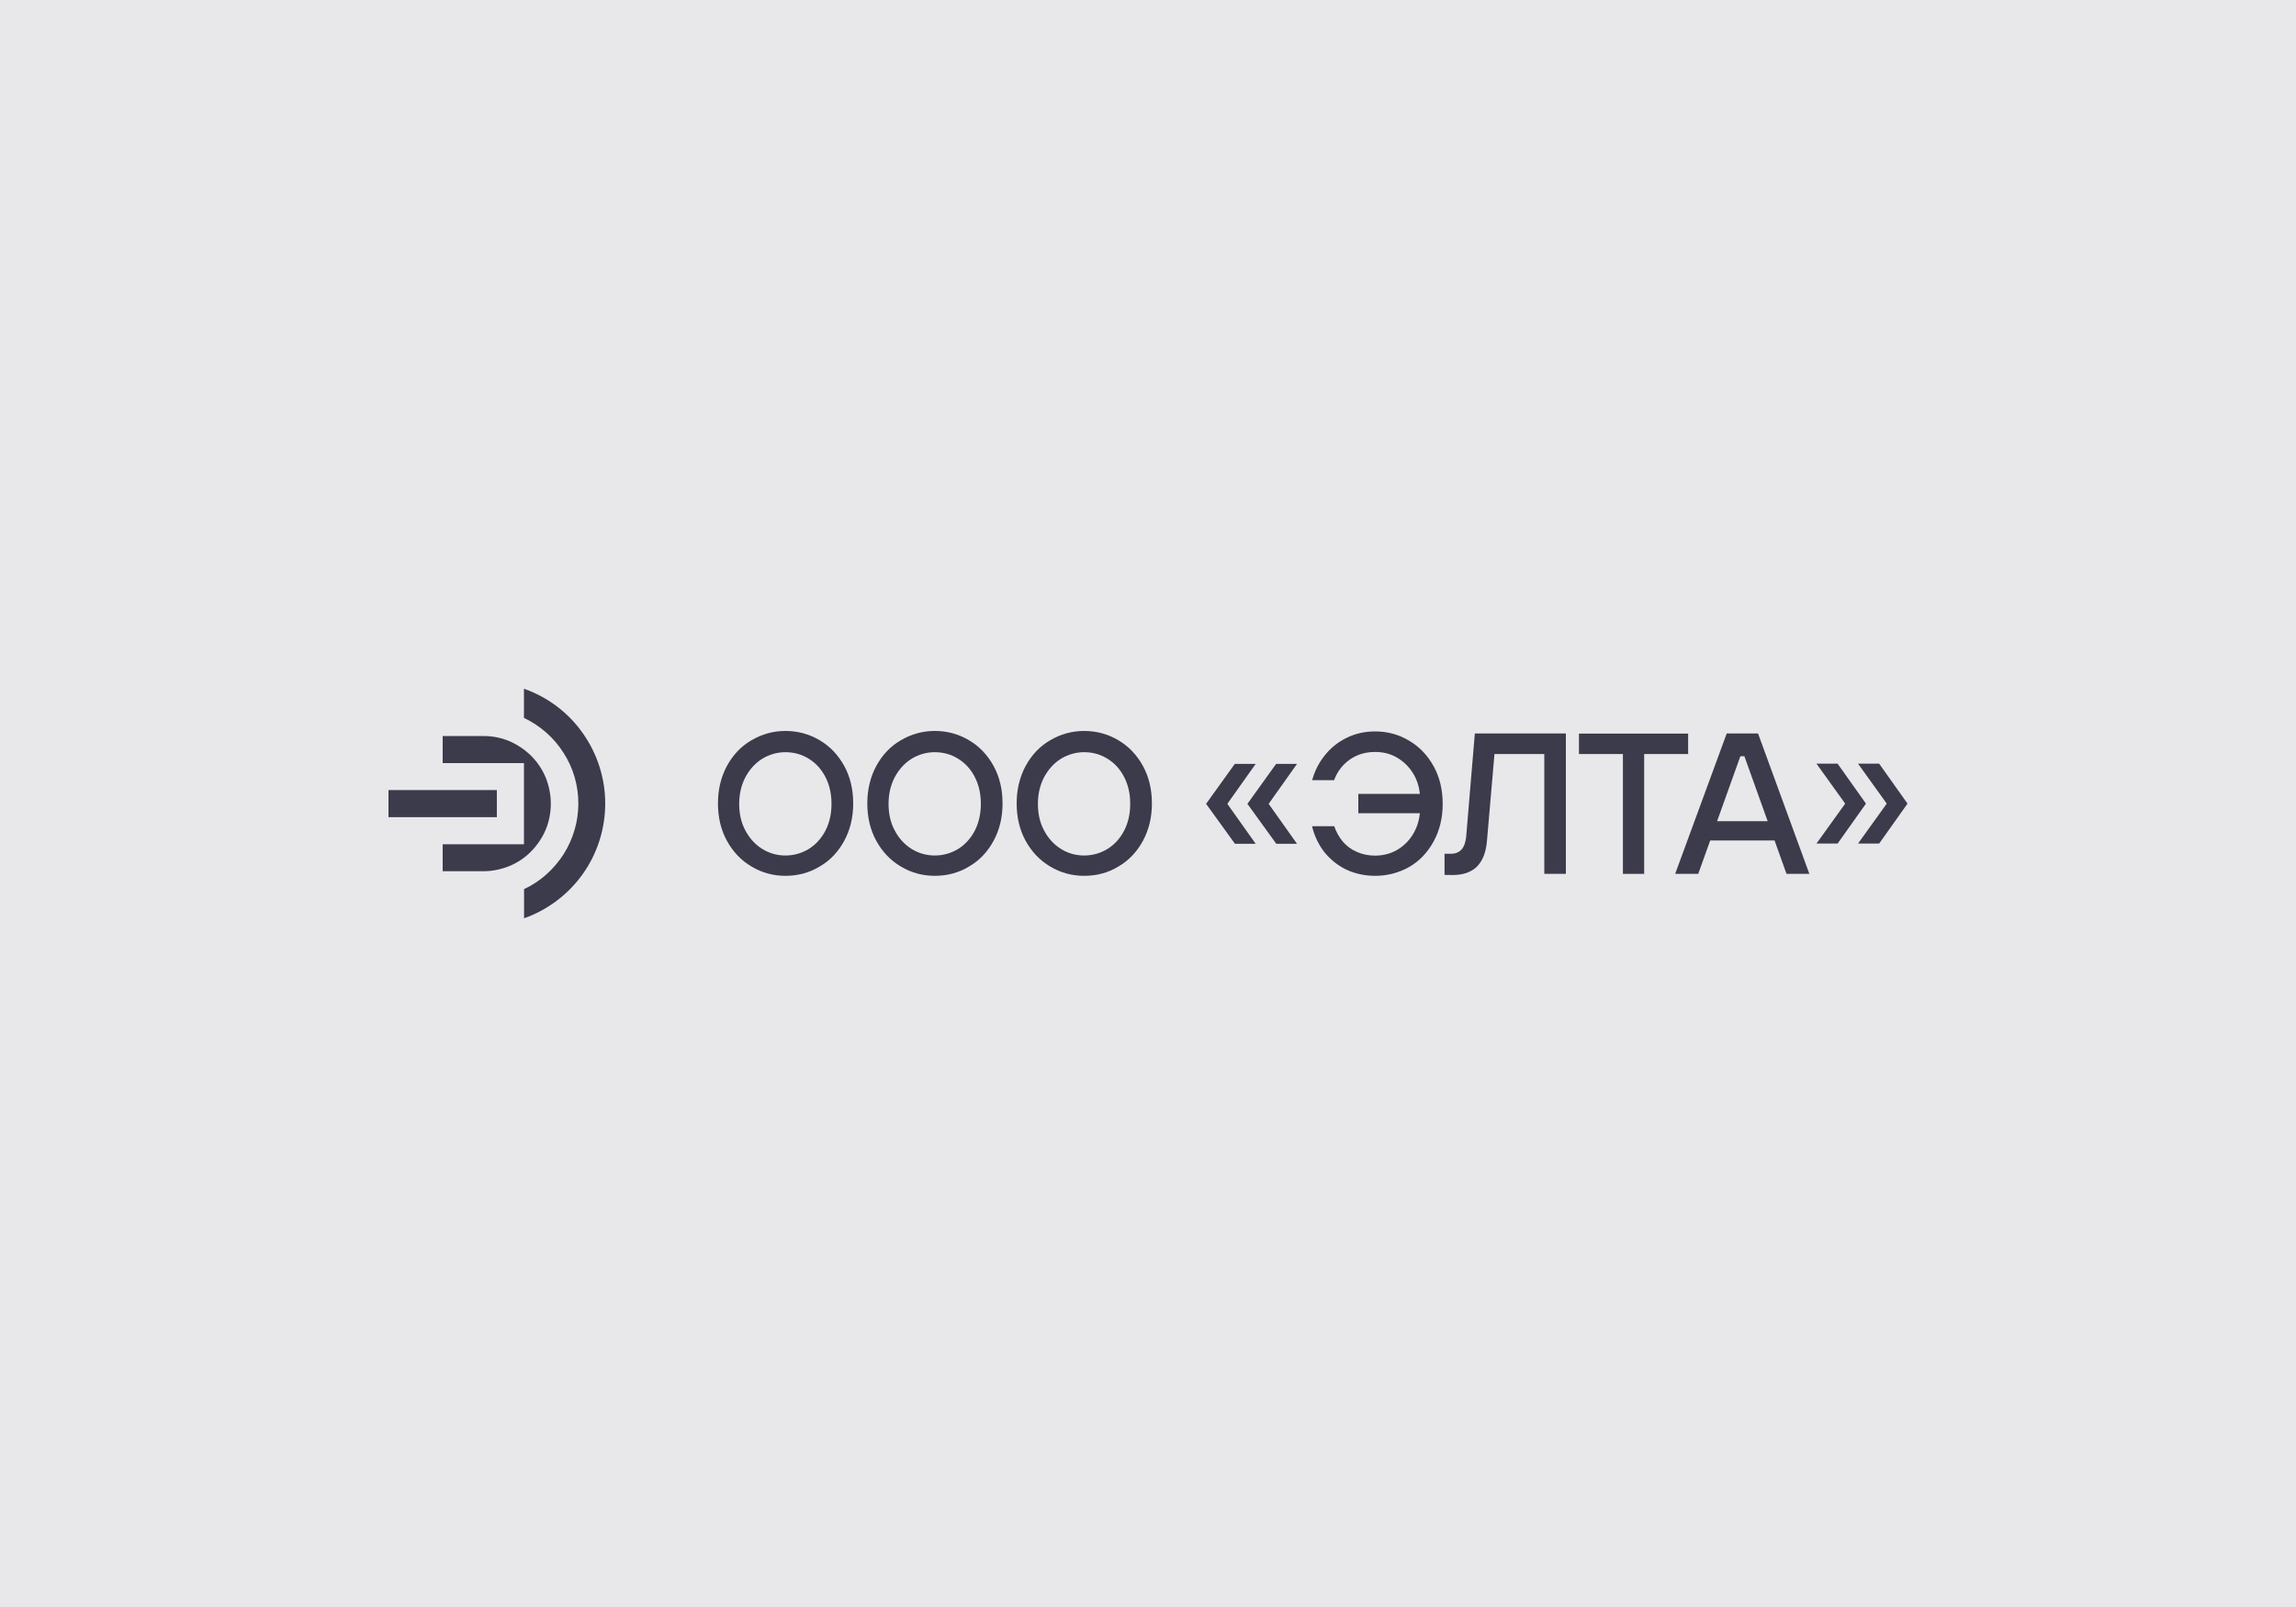
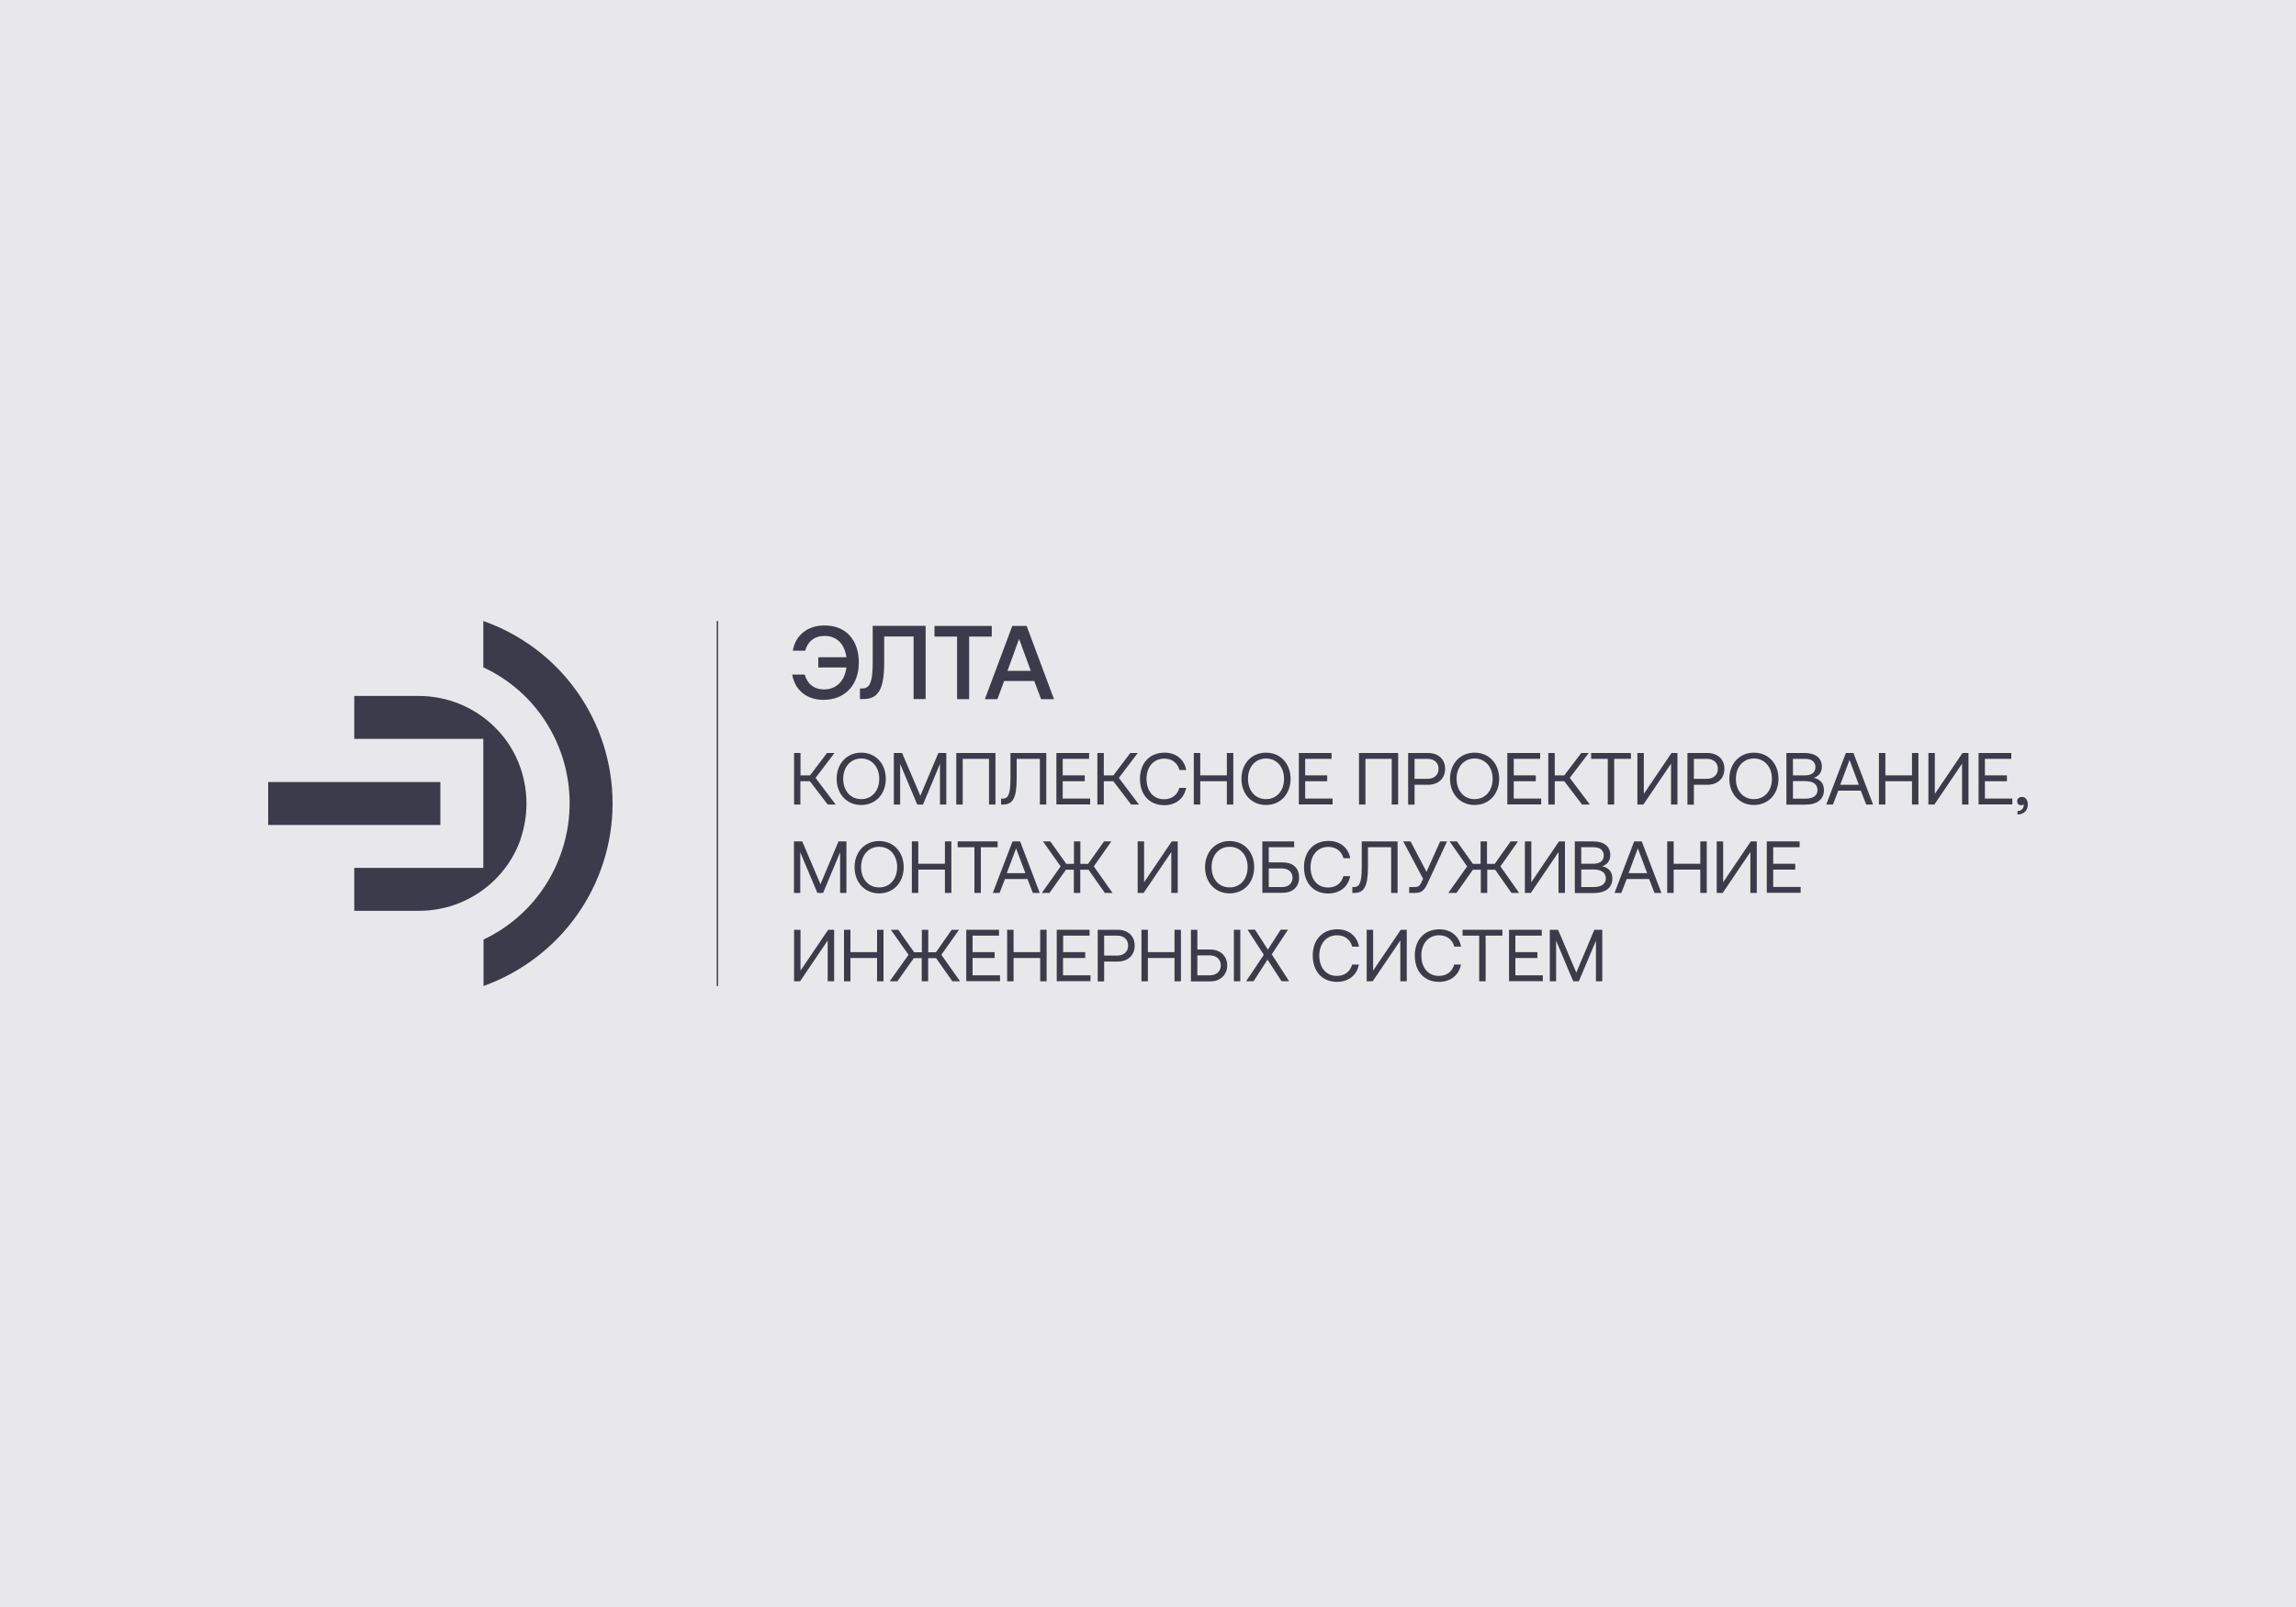
<svg xmlns="http://www.w3.org/2000/svg" version="1.1" id="Layer_1" x="0px" y="0px" viewBox="0 0 2000 1400" style="enable-background:new 0 0 2000 1400;" xml:space="preserve">
  <style type="text/css">
	.st0{display:none;}
	.st1{display:inline;fill:#1B1B2D;}
	.st2{display:inline;}
	.st3{fill:#FFFFFF;}
	.st4{fill:#E8E8EA;}
	.st5{fill:#3B3B4B;}
+ 	.st6{fill:#1B1B2D;}
</style>
  <g id="Layer_2_1_" class="st0">
    <rect class="st1" width="2000" height="2000" />
    <g class="st2">
      <g>
        <path class="st3" d="M584.8,976.5c0,35.9-11.1,70.9-31.9,100.3c-20.7,29.3-50.1,51.5-84,63.5v-41.7c23.2-11,42.7-28.3,56.4-49.9     s21-46.7,20.9-72.3c0-25.6-7.3-50.7-21-72.3s-33.3-38.9-56.5-49.8v-41.7c33.9,12,63.3,34.2,84,63.5     C573.6,905.6,584.7,940.6,584.8,976.5z" />
        <rect x="275.5" y="957.2" class="st3" width="154.6" height="38.6" />
        <path class="st3" d="M507.4,976.5c0-12.7-2.5-25.2-7.4-36.9s-12-22.4-20.9-31.3c-9-9-19.6-16.1-31.4-20.9     c-11.7-4.8-24.3-7.3-37-7.3h-57.9v38.6h115.9v115.8h-116v38.6h57.9c12.7,0,25.3-2.5,37-7.3s22.4-12,31.4-20.9     c9-9,16.1-19.6,21-31.3C504.9,1001.8,507.4,989.2,507.4,976.5z" />
      </g>
      <g>
        <g>
          <path class="st3" d="M925.5,1125.6c-22,0-41.8-4.4-59.3-13.3c-17.6-8.8-32.1-20.8-43.6-36c-11.5-15.1-19.3-32-23.3-50.5h44.2      c3.8,11.5,9.4,21.7,17.1,30.6c7.6,8.8,17,15.8,28.1,20.7c11.1,5,23.4,7.4,36.8,7.4c15.8,0,30.3-3.7,43.4-11.1      c13.1-7.4,23.7-17.6,31.8-30.6c8-13,12.9-27.4,14.5-43.2H891.7v-39h123.4c-1.6-15.5-6.4-29.7-14.5-42.4      c-8-12.7-18.6-22.8-31.8-30.2c-13.1-7.4-27.6-11.1-43.4-11.1c-19.8,0-37,5.3-51.5,15.9c-14.5,10.6-24.7,24.2-30.6,40.8h-44.2      c4.8-18,13.1-34.4,24.7-49.3c11.7-14.9,26.2-26.7,43.6-35.4c17.4-8.7,36.7-13.1,57.9-13.1c24.7,0,47.4,6.2,68.2,18.5      s37.1,29.5,49.1,51.5c11.9,22,17.9,46.9,17.9,74.8c0,27.9-6,52.8-17.9,74.8s-28.3,39.1-49.1,51.5      C972.8,1119.5,950.1,1125.6,925.5,1125.6z" />
          <path class="st3" d="M1082.7,1124v-39h10.9c7.8,0,14-2.3,18.7-6.8c4.7-4.6,7.4-11.9,8.2-22.1l11.3-136.7h143.9v202.2h-40.2      V956.8h-66.3l-9.2,103.3c-1.9,21.4-7.8,37.5-17.9,48c-10.1,10.6-24.9,15.9-44.4,15.9H1082.7z" />
          <path class="st3" d="M1368.9,1121.6V956.8h-66.3v-37.4h173.3v37.4h-66.3v164.8H1368.9z" />
          <path class="st3" d="M1565.5,1125.6c-14.5,0-27.1-2.8-38-8.2c-10.9-5.5-19.2-12.9-25.1-22.3s-8.8-20.1-8.8-32.2      c0-13.1,2.9-24.5,8.8-34.2c5.9-9.6,14.9-17.2,27.1-22.7s27.4-8.2,45.6-8.2h51.5v-5.2c0-13.1-3.8-23.5-11.5-31.2      c-7.6-7.6-18-11.5-31.2-11.5c-12.3,0-22.3,2.8-30,8.4c-7.6,5.6-12.1,12.5-13.5,20.5h-40.2c1.1-11,5-21.4,11.7-31.2      s16.2-17.6,28.5-23.5s26.8-8.8,43.4-8.8c16.9,0,31.6,3.2,44,9.4c12.5,6.3,22,15.3,28.7,26.9c6.7,11.7,10.1,25.3,10.1,40.8v129.1      h-35l-4-22.1h-2c-4.6,6.7-12.2,12.7-22.9,18.1C1592.2,1123,1579.7,1125.6,1565.5,1125.6z M1570,1091.1c11.5,0,21.6-2.2,30.2-6.6      s15.1-10.7,19.7-18.9c4.6-8.2,6.8-17.8,6.8-28.7v-6.8H1578c-15,0-26.1,2.9-33.2,8.6c-7.1,5.8-10.7,13.3-10.7,22.7      c0,8.8,3.1,16,9.2,21.5C1549.6,1088.3,1558.4,1091.1,1570,1091.1z" />
        </g>
      </g>
    </g>
  </g>
  <rect class="st4" width="2000" height="1400" />
  <g>
    <g>
      <g>
-         <path class="st5" d="M527.2,700c0,21.9-6.8,43.4-19.4,61.2c-12.6,17.8-30.6,31.5-51.3,38.8v-25.4c14.2-6.6,26-17.3,34.5-30.5     c8.3-13.2,12.8-28.5,12.8-44.1s-4.4-31-12.9-44.1c-8.3-13.2-20.3-23.7-34.5-30.5V600c20.7,7.3,38.7,20.8,51.3,38.8     C520.3,656.6,527.2,678.1,527.2,700z" />
-         <rect x="338.4" y="688.3" class="st5" width="94.4" height="23.6" />
-         <path class="st5" d="M479.8,700c0-7.7-1.6-15.4-4.4-22.5c-3-7.2-7.3-13.7-12.8-19.1s-12-9.8-19.1-12.8c-7.2-3-14.8-4.4-22.5-4.4     h-35.4v23.6h70.8v70.7h-70.8V759H421c7.8,0,15.4-1.6,22.5-4.4c7.2-3,13.7-7.3,19.1-12.8s9.8-12,12.8-19.1     C478.4,715.4,479.8,707.8,479.8,700z" />
+         <path class="st5" d="M533.6,700c0,34.8-10.9,68.9-31,97.2c-20.1,28.4-48.5,49.9-81.4,61.8v-40.5c22.5-10.6,41.4-27.4,54.7-48.5     c13.2-21.1,20.3-45.4,20.3-70.3s-7.1-49.2-20.3-70c-13.2-21.1-32.4-37.9-54.9-48.3V541c32.9,11.6,61.5,33.1,81.6,61.5     C522.9,631.1,533.6,665.2,533.6,700z" />
+         <rect x="233.6" y="681.3" class="st5" width="150" height="37.4" />
+         <path class="st5" d="M458.6,700c0-12.3-2.4-24.4-7.1-36c-4.7-11.4-11.6-21.8-20.3-30.3c-8.8-8.8-19.2-15.6-30.5-20.3     c-11.4-4.7-23.7-7.1-36-7.1h-56.1v37.4H421v112.4H308.6v37.4h56.3c12.3,0,24.6-2.4,36-7.1c11.4-4.7,21.8-11.6,30.5-20.3     c8.8-8.8,15.6-18.9,20.3-30.3C456.2,724.4,458.6,712.3,458.6,700z" />
      </g>
    </g>
    <g>
-       <path class="st5" d="M684.2,763c-10.7,0-20.6-2.7-29.6-8.1c-9-5.3-16.1-12.8-21.4-22.4c-5.2-9.5-7.8-20.3-7.8-32.6    c0-12.1,2.6-22.9,7.8-32.6c5.2-9.5,12.2-17.1,21.4-22.4c9-5.3,18.9-8.1,29.6-8.1c10.8,0,20.7,2.7,29.8,8.1    c9,5.3,16.1,12.8,21.4,22.4c5.2,9.5,7.8,20.4,7.8,32.6s-2.6,22.9-7.8,32.6c-5.2,9.5-12.2,17.1-21.4,22.4    C704.9,760.4,695,763,684.2,763z M684.2,745.3c7.4,0,14.2-2,20.3-5.7c6.1-3.8,10.9-9.1,14.5-15.9c3.5-6.8,5.3-14.6,5.3-23.4    c0-8.9-1.8-16.7-5.3-23.4c-3.5-6.8-8.3-12.1-14.5-15.9c-6.1-3.8-12.9-5.7-20.3-5.7c-7.3,0-14.1,2-20.2,5.7    c-6.1,3.8-10.9,9.1-14.6,15.9c-3.6,6.8-5.5,14.6-5.5,23.4c0,8.9,1.8,16.7,5.5,23.4c3.6,6.8,8.5,12.1,14.6,15.9    C670.2,743.4,676.8,745.3,684.2,745.3z" />
-       <path class="st5" d="M814.3,763c-10.7,0-20.6-2.7-29.6-8.1c-9-5.3-16.1-12.8-21.4-22.4c-5.2-9.5-7.8-20.3-7.8-32.6    c0-12.1,2.6-22.9,7.8-32.6c5.2-9.5,12.2-17.1,21.4-22.4c9-5.3,18.9-8.1,29.6-8.1c10.8,0,20.7,2.7,29.8,8.1    c9,5.3,16.1,12.8,21.4,22.4c5.2,9.5,7.8,20.4,7.8,32.6s-2.6,22.9-7.8,32.6c-5.2,9.5-12.2,17.1-21.4,22.4    C835,760.4,825.1,763,814.3,763z M814.3,745.3c7.4,0,14.2-2,20.3-5.7c6.1-3.8,10.9-9.1,14.5-15.9c3.5-6.8,5.3-14.6,5.3-23.4    c0-8.9-1.8-16.7-5.3-23.4c-3.5-6.8-8.3-12.1-14.5-15.9c-6.1-3.8-12.9-5.7-20.3-5.7c-7.3,0-14.1,2-20.2,5.7    c-6.1,3.8-10.9,9.1-14.6,15.9c-3.6,6.8-5.5,14.6-5.5,23.4c0,8.9,1.8,16.7,5.5,23.4c3.6,6.8,8.5,12.1,14.6,15.9    C800.3,743.4,807,745.3,814.3,745.3z" />
-       <path class="st5" d="M944.4,763c-10.7,0-20.6-2.7-29.6-8.1c-9-5.3-16.1-12.8-21.4-22.4c-5.2-9.5-7.8-20.3-7.8-32.6    c0-12.1,2.6-22.9,7.8-32.6c5.2-9.5,12.2-17.1,21.4-22.4c9-5.3,18.9-8.1,29.6-8.1c10.8,0,20.7,2.7,29.8,8.1    c9,5.3,16.1,12.8,21.4,22.4c5.2,9.5,7.8,20.4,7.8,32.6s-2.6,22.9-7.8,32.6c-5.2,9.5-12.2,17.1-21.4,22.4    C965.2,760.4,955.3,763,944.4,763z M944.4,745.3c7.4,0,14.2-2,20.3-5.7c6.1-3.8,10.9-9.1,14.5-15.9c3.5-6.8,5.3-14.6,5.3-23.4    c0-8.9-1.8-16.7-5.3-23.4c-3.5-6.8-8.3-12.1-14.5-15.9c-6.1-3.8-12.9-5.7-20.3-5.7c-7.3,0-14.1,2-20.2,5.7    c-6.1,3.8-10.9,9.1-14.6,15.9c-3.6,6.8-5.5,14.6-5.5,23.4c0,8.9,1.8,16.7,5.5,23.4c3.6,6.8,8.5,12.1,14.6,15.9    C930.3,743.4,937.1,745.3,944.4,745.3z" />
-       <path class="st5" d="M1075.6,734.9l-25-34.6l25-34.8h18.2l-24.7,34.8l24.7,34.8h-18.2V734.9z M1111.6,734.9l-25-34.6l25-34.8h18.2    l-24.7,34.8l24.7,34.8h-18.2V734.9z" />
-       <path class="st5" d="M1197.9,763c-9.5,0-18.1-2-25.8-5.7c-7.7-3.9-13.9-9.1-19-15.6c-4.9-6.6-8.3-13.9-10.2-21.9h19.3    c1.7,4.9,4.2,9.4,7.4,13.3c3.3,3.9,7.4,6.9,12.2,9c4.8,2.2,10.2,3.3,16,3.3c6.9,0,13.2-1.6,18.9-4.8c5.7-3.3,10.3-7.7,13.8-13.3    c3.5-5.6,5.6-11.8,6.3-18.8h-53.6v-16.9h53.6c-0.7-6.8-2.7-12.9-6.3-18.5c-3.5-5.5-8.1-9.9-13.8-13.2c-5.7-3.3-12-4.8-18.9-4.8    c-8.6,0-16,2.3-22.4,6.9c-6.3,4.6-10.7,10.5-13.3,17.7H1143c2.1-7.8,5.7-15,10.8-21.4c5.1-6.5,11.3-11.6,19-15.4    c7.6-3.8,16-5.7,25.1-5.7c10.7,0,20.6,2.7,29.6,8.1c9,5.3,16.1,12.8,21.4,22.4c5.2,9.5,7.8,20.4,7.8,32.6    c0,12.1-2.6,22.9-7.8,32.6c-5.2,9.5-12.2,17.1-21.4,22.4C1218.4,760.4,1208.6,763,1197.9,763z" />
-       <path class="st5" d="M1258.3,762.2v-18.4h5.5c3.9,0,6.9-1.2,9.1-3.5s3.6-5.9,4.2-10.7l7.6-90.6h79.3v122.3h-18.8V656.9h-43.4    l-6.5,75.3c-0.8,10.2-3.8,17.7-8.7,22.7c-4.9,4.9-12.1,7.4-21.1,7.4L1258.3,762.2L1258.3,762.2z" />
-       <path class="st5" d="M1413.7,761.3V656.9h-38.3v-17.8h95.1v17.8h-38.3v104.4H1413.7z" />
-       <path class="st5" d="M1459.2,761.3l44.9-122.3h27.3l44.7,122.3h-19.9l-36.7-102.5h-3.5l-36.7,102.5H1459.2z M1486.3,732.2v-16.8    h63.5v16.8H1486.3z" />
-       <path class="st5" d="M1582.3,734.9l25-34.8l-25-34.8h18.4l24.7,34.8l-24.7,34.8H1582.3z M1618.5,734.9l25-34.8l-25-34.8h18.4    l24.7,34.8l-24.7,34.8H1618.5z" />
+       <g>
+         <path class="st5" d="M748.1,577.2c0,19.4-11.9,32.5-30.8,32.5c-14.8,0-25-8.7-27.2-22H701c2.1,7.8,7.8,12.9,16.9,12.9     c10.8,0,18-7.6,19.4-19.1h-24.5v-8.9h24.5c-1.5-11.3-8.3-18.6-18.9-18.6c-9.1,0-14.9,5-17,12.9h-10.8c2.2-13.3,12.7-22,27.4-22     C736.8,544.7,748.1,557.6,748.1,577.2z" />
+         <path class="st5" d="M749.1,609.1v-9.3h1.6c6.6,0,9.5-4.2,9.5-23.1v-31.5h46.1v63.8h-10.5v-54.5h-25.6v23     c0,23.8-5.7,31.5-18.2,31.5H749.1z" />
+         <path class="st5" d="M814,545.3h49.9v9.3h-19.7v54.5h-10.5v-54.5H814V545.3z" />
+         <path class="st5" d="M857.9,609.1l23.9-63.8h12.5l23.8,63.8h-11.2l-6-15.8h-26.2l-5.9,15.8H857.9z M877.6,584.4h20.3l-10.2-27.8     L877.6,584.4z" />
+         <path class="st5" d="M691.7,700.9V656h5.6v19.5h8.3l14.8-19.5h6.5l-16.5,21.7l17.5,23.2H721l-15.5-20.3h-8.3v20.3H691.7z" />
+         <path class="st5" d="M750.2,701.3c-12.6,0-21.4-9.6-21.4-22.8s8.8-22.8,21.4-22.8s21.4,9.6,21.4,22.8S762.8,701.3,750.2,701.3z      M750.2,696.2c9.4,0,15.7-7.4,15.7-17.7c0-10.3-6.4-17.7-15.7-17.7s-15.7,7.4-15.7,17.7C734.5,688.8,740.8,696.2,750.2,696.2z" />
+         <path class="st5" d="M778.7,656h7.1l15.9,37.3l15.7-37.3h6.9v44.9h-5.5v-35.4L804,700.9H799l-14.9-35.4v35.4h-5.5V656z" />
+         <path class="st5" d="M833,700.9V656h34.1v44.9h-5.6v-39.8h-22.9v39.8H833z" />
+         <path class="st5" d="M872,700.9v-5.1h1.1c4.9,0,7.1-3.1,7.1-17.7V656h31.2v44.9h-5.6v-39.8h-20.2v17.4c0,17.3-3.7,22.4-11.9,22.4     H872z" />
+         <path class="st5" d="M920.1,656h28.6v5.1h-23v14.4h19.2v5.1h-19.2v15.1h23.9v5.1h-29.4V656z" />
+         <path class="st5" d="M955.9,700.9V656h5.6v19.5h8.3l14.8-19.5h6.5l-16.5,21.7l17.5,23.2h-6.8l-15.5-20.3h-8.3v20.3H955.9z" />
+         <path class="st5" d="M993,678.5c0-13.6,8.4-22.8,21.4-22.8c9.9,0,17.2,5.8,18.9,15.1h-5.9c-1.7-6.2-6.5-9.9-13.2-9.9     c-9.4,0-15.5,7.3-15.5,17.7c0,10.3,5.8,17.7,15.2,17.7c6.9,0,11.7-3.7,13.4-9.9h5.9c-1.7,9.3-9.1,15.1-19.2,15.1     C1001,701.3,993,692.2,993,678.5z" />
+         <path class="st5" d="M1039.9,656h5.6v19.5h23.2V656h5.6v44.9h-5.6v-20.3h-23.2v20.3h-5.6V656z" />
+         <path class="st5" d="M1102.8,701.3c-12.6,0-21.4-9.6-21.4-22.8s8.8-22.8,21.4-22.8c12.6,0,21.4,9.6,21.4,22.8     S1115.4,701.3,1102.8,701.3z M1102.8,696.2c9.4,0,15.7-7.4,15.7-17.7c0-10.3-6.4-17.7-15.7-17.7c-9.4,0-15.7,7.4-15.7,17.7     C1087.1,688.8,1093.4,696.2,1102.8,696.2z" />
+         <path class="st5" d="M1131.3,656h28.6v5.1h-23v14.4h19.2v5.1h-19.2v15.1h23.9v5.1h-29.4V656z" />
+         <path class="st5" d="M1183.8,700.9V656h34.1v44.9h-5.6v-39.8h-22.9v39.8H1183.8z" />
+         <path class="st5" d="M1226.6,656h17.3c9,0,14.9,5.4,14.9,13.8s-5.9,13.9-14.9,13.9h-11.7v17.3h-5.6V656z M1232.2,661.1v17.4h11.2     c5.9,0,9.7-3.4,9.7-8.7s-3.7-8.7-9.6-8.7H1232.2z" />
+         <path class="st5" d="M1284.5,701.3c-12.6,0-21.4-9.6-21.4-22.8s8.8-22.8,21.4-22.8s21.4,9.6,21.4,22.8S1297.1,701.3,1284.5,701.3     z M1284.5,696.2c9.4,0,15.7-7.4,15.7-17.7c0-10.3-6.4-17.7-15.7-17.7s-15.7,7.4-15.7,17.7     C1268.8,688.8,1275.1,696.2,1284.5,696.2z" />
+         <path class="st5" d="M1313,656h28.6v5.1h-23v14.4h19.2v5.1h-19.2v15.1h23.9v5.1H1313V656z" />
+         <path class="st5" d="M1348.7,700.9V656h5.6v19.5h8.3l14.8-19.5h6.5l-16.5,21.7l17.5,23.2h-6.8l-15.5-20.3h-8.3v20.3H1348.7z" />
+         <path class="st5" d="M1386,656h34.7v5.1h-14.6v39.8h-5.6v-39.8H1386V656z" />
+         <path class="st5" d="M1426.3,700.9V656h5.6v35.6L1456,656h5.2v44.9h-5.6v-35.6l-24.1,35.6H1426.3z" />
+         <path class="st5" d="M1469.9,656h17.3c9,0,14.9,5.4,14.9,13.8s-5.9,13.9-14.9,13.9h-11.7v17.3h-5.6V656z M1475.5,661.1v17.4h11.2     c5.9,0,9.7-3.4,9.7-8.7s-3.7-8.7-9.6-8.7H1475.5z" />
+         <path class="st5" d="M1527.8,701.3c-12.6,0-21.4-9.6-21.4-22.8s8.8-22.8,21.4-22.8c12.6,0,21.4,9.6,21.4,22.8     S1540.4,701.3,1527.8,701.3z M1527.8,696.2c9.4,0,15.7-7.4,15.7-17.7c0-10.3-6.4-17.7-15.7-17.7c-9.4,0-15.7,7.4-15.7,17.7     C1512,688.8,1518.4,696.2,1527.8,696.2z" />
+         <path class="st5" d="M1556.2,656h15.9c9.6,0,14.9,4.6,14.9,11.9c0,5.1-2.8,8.3-7.1,9.8c4.7,0.9,8.9,4,8.9,10.5     c0,8-5.6,12.8-16.3,12.8h-16.4V656z M1561.8,661.1v14.4h10.6c5.8,0,9-2.7,9-7.2c0-4.5-3.2-7.2-9-7.2H1561.8z M1561.8,680.5v15.3     h10.8c6.9,0,10.6-2.9,10.6-7.5c0-5.1-3.9-7.8-10.6-7.8H1561.8z" />
+         <path class="st5" d="M1590.8,700.9l17.1-44.9h6.6l17.1,44.9h-6l-4.7-12.1h-19.6l-4.7,12.1H1590.8z M1603,683.7h16.2l-8.1-21.6     L1603,683.7z" />
+         <path class="st5" d="M1636.7,656h5.6v19.5h23.2V656h5.6v44.9h-5.6v-20.3h-23.2v20.3h-5.6V656z" />
+         <path class="st5" d="M1679.8,700.9V656h5.6v35.6l24.1-35.6h5.2v44.9h-5.6v-35.6l-24.1,35.6H1679.8z" />
+         <path class="st5" d="M1723.4,656h28.6v5.1h-23v14.4h19.2v5.1h-19.2v15.1h23.9v5.1h-29.4V656z" />
+         <path class="st5" d="M1766.4,700.7c0,5.5-3.4,8.7-9,8.9v-3c4.1-0.1,5.4-3,5.4-5.1c0-0.3,0-0.6-0.1-0.8c-0.5,0.5-1.4,0.8-2.2,0.8     c-1.9,0-3.4-1.2-3.4-3.5c0-2.1,1.5-3.7,4.2-3.7C1764.5,694.2,1766.4,697.2,1766.4,700.7z" />
+         <path class="st5" d="M691.7,733h7.1l15.9,37.3l15.7-37.3h6.9v44.9h-5.5v-35.4L717,777.9H712l-14.9-35.4v35.4h-5.5V733z" />
+         <path class="st5" d="M765.8,778.3c-12.6,0-21.4-9.6-21.4-22.8c0-13.2,8.8-22.8,21.4-22.8s21.4,9.6,21.4,22.8     C787.2,768.7,778.4,778.3,765.8,778.3z M765.8,773.1c9.4,0,15.7-7.4,15.7-17.7c0-10.3-6.4-17.7-15.7-17.7s-15.7,7.4-15.7,17.7     C750.1,765.8,756.4,773.1,765.8,773.1z" />
+         <path class="st5" d="M794.3,733h5.6v19.5h23.2V733h5.6v44.9h-5.6v-20.3h-23.2v20.3h-5.6V733z" />
+         <path class="st5" d="M834.3,733H869v5.1h-14.6v39.8h-5.6v-39.8h-14.6V733z" />
+         <path class="st5" d="M864.8,777.9L882,733h6.6l17.1,44.9h-6l-4.7-12.1h-19.6l-4.7,12.1H864.8z M877,760.7h16.2l-8.1-21.6     L877,760.7z" />
+         <path class="st5" d="M907.5,777.9l16.4-23.1L908.5,733h6.4l13.9,19.6h6.7V733h5.6v19.6h6.7l13.9-19.6h6.4l-15.3,21.8l16.3,23.1     h-6.7l-14.2-20.2H941v20.2h-5.6v-20.2h-6.9l-14.3,20.2H907.5z" />
+         <path class="st5" d="M991,777.9V733h5.6v35.6l24.1-35.6h5.2v44.9h-5.6v-35.6l-24.1,35.6H991z" />
+         <path class="st5" d="M1071.1,778.3c-12.6,0-21.4-9.6-21.4-22.8c0-13.2,8.8-22.8,21.4-22.8s21.4,9.6,21.4,22.8     C1092.5,768.7,1083.7,778.3,1071.1,778.3z M1071.1,773.1c9.4,0,15.7-7.4,15.7-17.7c0-10.3-6.4-17.7-15.7-17.7     s-15.7,7.4-15.7,17.7C1055.4,765.8,1061.7,773.1,1071.1,773.1z" />
+         <path class="st5" d="M1099.6,777.9V733h27.7v5.1h-22.1v13.2h12c8.6,0,14.4,4.4,14.4,13.2c0,8.4-5.8,13.3-14.4,13.3H1099.6z      M1105.2,772.8h11.5c5.6,0,9.2-3.1,9.2-8.1c0-5-3.6-8.1-9.2-8.1h-11.5V772.8z" />
+         <path class="st5" d="M1135.9,755.4c0-13.6,8.4-22.8,21.4-22.8c9.9,0,17.2,5.8,18.9,15.1h-5.9c-1.7-6.2-6.5-9.9-13.2-9.9     c-9.4,0-15.5,7.3-15.5,17.7c0,10.3,5.8,17.7,15.2,17.7c6.9,0,11.7-3.7,13.4-9.9h5.9c-1.7,9.3-9.1,15.1-19.2,15.1     C1144,778.3,1135.9,769.2,1135.9,755.4z" />
+         <path class="st5" d="M1178,777.9v-5.1h1.1c4.9,0,7.1-3.1,7.1-17.7V733h31.2v44.9h-5.6v-39.8h-20.2v17.4     c0,17.3-3.7,22.4-11.9,22.4H1178z" />
+         <path class="st5" d="M1227.5,777.9v-5.1h4c3.7,0,5-0.6,6.7-4.2l1.4-3.1l-17.3-32.5h6.4l13.9,26.5l11.9-26.5h6l-17.2,37     c-2.8,6.2-5.7,7.9-10.3,7.9H1227.5z" />
+         <path class="st5" d="M1261.6,777.9l16.4-23.1l-15.3-21.8h6.4l13.9,19.6h6.7V733h5.6v19.6h6.7l13.9-19.6h6.4l-15.3,21.8l16.3,23.1     h-6.7l-14.2-20.2h-6.9v20.2h-5.6v-20.2h-6.9l-14.3,20.2H1261.6z" />
+         <path class="st5" d="M1328.3,777.9V733h5.6v35.6l24.1-35.6h5.2v44.9h-5.6v-35.6l-24.1,35.6H1328.3z" />
+         <path class="st5" d="M1371.9,733h15.9c9.6,0,14.9,4.6,14.9,11.9c0,5.1-2.8,8.3-7.1,9.8c4.7,0.9,8.9,4,8.9,10.5     c0,8-5.6,12.8-16.3,12.8h-16.4V733z M1377.4,738.1v14.4h10.6c5.8,0,9-2.7,9-7.2c0-4.5-3.2-7.2-9-7.2H1377.4z M1377.4,757.5v15.3     h10.8c6.9,0,10.6-2.9,10.6-7.5c0-5.1-3.9-7.8-10.6-7.8H1377.4z" />
+         <path class="st5" d="M1406.4,777.9l17.1-44.9h6.6l17.1,44.9h-6l-4.7-12.1H1417l-4.7,12.1H1406.4z M1418.6,760.7h16.2l-8.1-21.6     L1418.6,760.7z" />
+         <path class="st5" d="M1452.3,733h5.6v19.5h23.2V733h5.6v44.9h-5.6v-20.3h-23.2v20.3h-5.6V733z" />
+         <path class="st5" d="M1495.4,777.9V733h5.6v35.6l24.1-35.6h5.2v44.9h-5.6v-35.6l-24.1,35.6H1495.4z" />
+         <path class="st5" d="M1539,733h28.6v5.1h-23v14.4h19.2v5.1h-19.2v15.1h23.9v5.1H1539V733z" />
+         <path class="st5" d="M691.7,854.9V810h5.6v35.6l24.1-35.6h5.2v44.9h-5.6v-35.6l-24.1,35.6H691.7z" />
+         <path class="st5" d="M735.2,810h5.6v19.5H764V810h5.6v44.9H764v-20.3h-23.2v20.3h-5.6V810z" />
+         <path class="st5" d="M775,854.9l16.4-23.1L776,810h6.4l13.9,19.6h6.7V810h5.6v19.6h6.7L829,810h6.4L820,831.8l16.3,23.1h-6.7     l-14.2-20.2h-6.9v20.2h-5.6v-20.2H796l-14.3,20.2H775z" />
+         <path class="st5" d="M841.6,810h28.6v5.1h-23v14.4h19.2v5.1h-19.2v15.1h23.9v5.1h-29.4V810z" />
+         <path class="st5" d="M877.3,810h5.6v19.5h23.2V810h5.6v44.9h-5.6v-20.3h-23.2v20.3h-5.6V810z" />
+         <path class="st5" d="M920.5,810h28.6v5.1h-23v14.4h19.2v5.1H926v15.1h23.9v5.1h-29.4V810z" />
+         <path class="st5" d="M956.2,810h17.3c9,0,14.9,5.4,14.9,13.8s-5.9,13.9-14.9,13.9h-11.7v17.3h-5.6V810z M961.8,815.1v17.4h11.2     c5.9,0,9.7-3.4,9.7-8.7c0-5.3-3.7-8.7-9.6-8.7H961.8z" />
+         <path class="st5" d="M994.3,810h5.6v19.5h23.2V810h5.6v44.9h-5.6v-20.3h-23.2v20.3h-5.6V810z" />
+         <path class="st5" d="M1037.4,854.9V810h5.6v17.2h11.2c8.9,0,14.8,5.8,14.8,13.9c0,8-5.9,13.9-14.8,13.9H1037.4z M1043,849.7h10.8     c5.8,0,9.6-3.5,9.6-8.7s-3.8-8.7-9.6-8.7H1043V849.7z M1074.8,854.9V810h5.6v44.9H1074.8z" />
+         <path class="st5" d="M1100.9,831.8l-14.2-21.9h6.5l11.2,17.4l11.2-17.4h6.4l-14.2,21.5l15.1,23.4h-6.6l-12.2-18.8l-12.1,18.8     h-6.5L1100.9,831.8z" />
+         <path class="st5" d="M1143.5,832.4c0-13.6,8.4-22.8,21.4-22.8c9.9,0,17.2,5.8,18.9,15.1h-5.9c-1.7-6.2-6.5-9.9-13.2-9.9     c-9.4,0-15.5,7.3-15.5,17.7c0,10.3,5.8,17.7,15.2,17.7c6.9,0,11.7-3.7,13.4-9.9h5.9c-1.7,9.3-9.1,15.1-19.2,15.1     C1151.6,855.3,1143.5,846.2,1143.5,832.4z" />
+         <path class="st5" d="M1190.5,854.9V810h5.6v35.6l24.1-35.6h5.2v44.9h-5.6v-35.6l-24.1,35.6H1190.5z" />
+         <path class="st5" d="M1232.4,832.4c0-13.6,8.4-22.8,21.4-22.8c9.9,0,17.2,5.8,18.9,15.1h-5.9c-1.7-6.2-6.5-9.9-13.2-9.9     c-9.4,0-15.5,7.3-15.5,17.7c0,10.3,5.8,17.7,15.2,17.7c6.9,0,11.7-3.7,13.4-9.9h5.9c-1.7,9.3-9.1,15.1-19.2,15.1     C1240.5,855.3,1232.4,846.2,1232.4,832.4z" />
+         <path class="st5" d="M1274,810h34.7v5.1h-14.6v39.8h-5.6v-39.8H1274V810z" />
+         <path class="st5" d="M1314.4,810h28.6v5.1h-23v14.4h19.2v5.1H1320v15.1h23.9v5.1h-29.4V810z" />
+         <path class="st5" d="M1350.1,810h7.1l15.9,37.3l15.7-37.3h6.9v44.9h-5.5v-35.4l-14.9,35.4h-4.9l-14.9-35.4v35.4h-5.5V810z" />
+       </g>
+     </g>
+     <g>
+       <g>
+         <rect x="624.4" y="541" class="st6" width="1" height="318" />
+       </g>
    </g>
  </g>
</svg>
